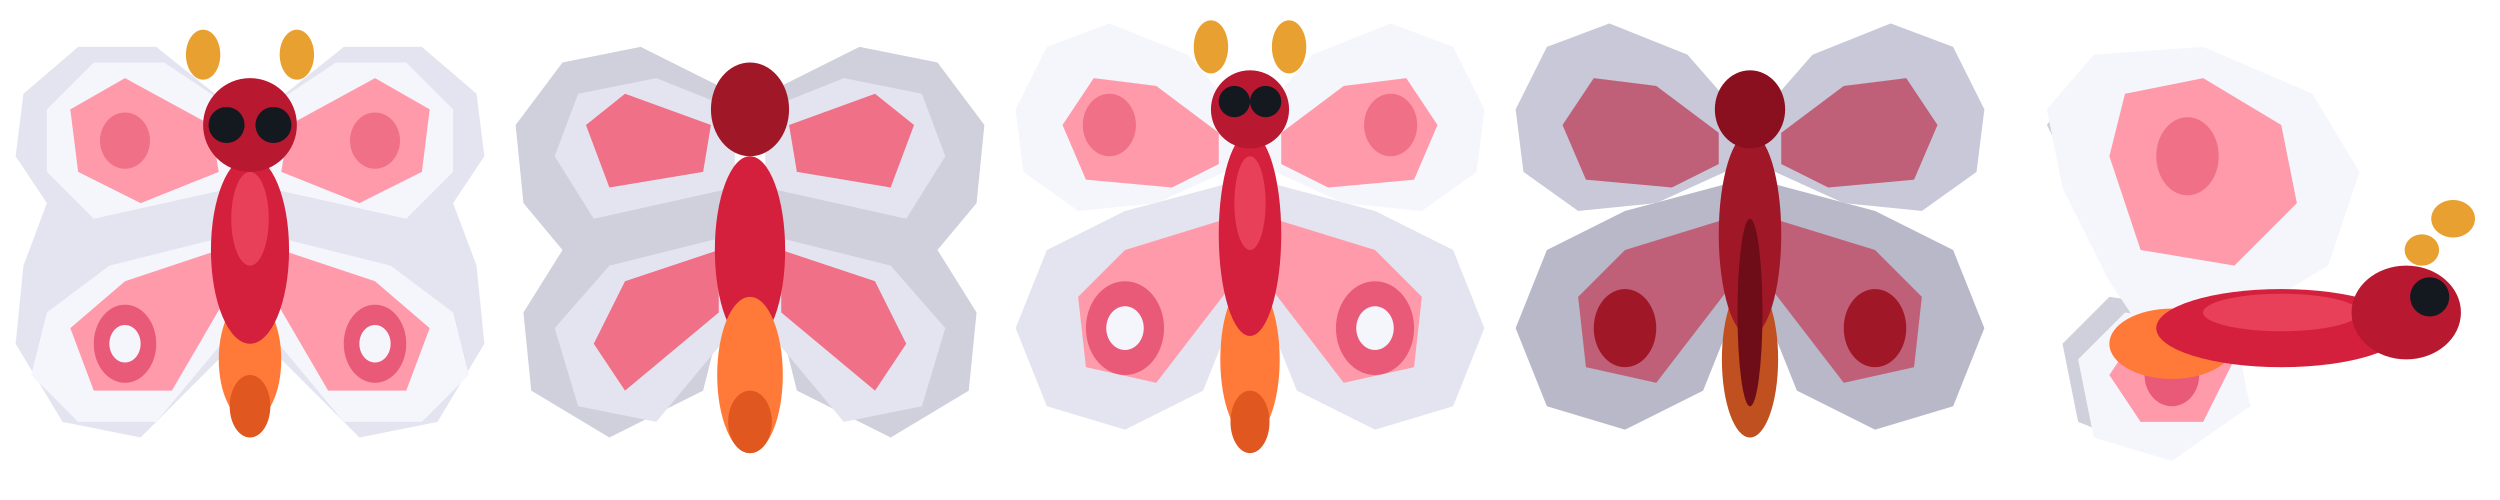
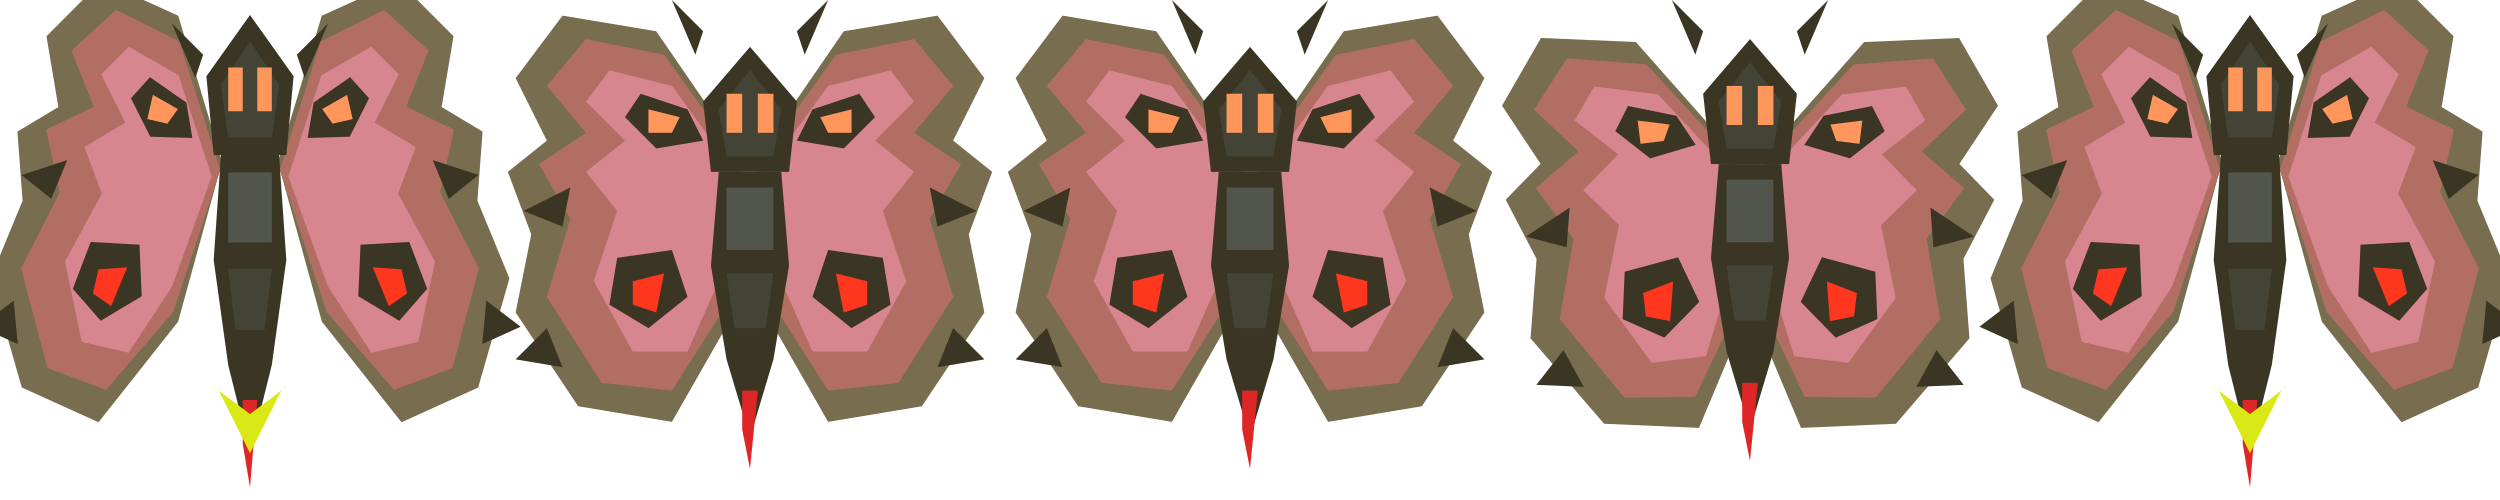
<svg xmlns="http://www.w3.org/2000/svg" viewBox="0 0 320 64">
-   <g transform="translate(0,0)">
-     <polygon points="30,14 20,6 10,6 3,12 2,20 6,26 3,34 2,44 8,54 18,56 28,46 30,32" fill="#E4E4F0" />
-     <polygon points="30,14 21,8 12,8 6,14 6,22 12,28 30,24" fill="#F5F5FC" />
-     <polygon points="30,30 14,34 6,40 4,48 10,54 20,54 30,42" fill="#F5F5FC" />
-     <polygon points="27,16 16,10 9,14 10,22 18,26 28,22" fill="#FF9AAB" />
-     <polygon points="28,32 16,36 9,42 12,50 22,50 29,38" fill="#FF9AAB" />
-     <ellipse cx="16" cy="18" rx="3.2" ry="3.6" fill="#F07088" />
-     <ellipse cx="16" cy="44" rx="4" ry="5" fill="#E85A78" />
-     <ellipse cx="16" cy="44" rx="2" ry="2.4" fill="#F5F5FC" />
-     <polygon points="34,14 44,6 54,6 61,12 62,20 58,26 61,34 62,44 56,54 46,56 36,46 34,32" fill="#E4E4F0" />
-     <polygon points="34,14 43,8 52,8 58,14 58,22 52,28 34,24" fill="#F5F5FC" />
-     <polygon points="34,30 50,34 58,40 60,48 54,54 44,54 34,42" fill="#F5F5FC" />
-     <polygon points="37,16 48,10 55,14 54,22 46,26 36,22" fill="#FF9AAB" />
-     <polygon points="36,32 48,36 55,42 52,50 42,50 35,38" fill="#FF9AAB" />
-     <ellipse cx="48" cy="18" rx="3.2" ry="3.6" fill="#F07088" />
-     <ellipse cx="48" cy="44" rx="4" ry="5" fill="#E85A78" />
-     <ellipse cx="48" cy="44" rx="2" ry="2.4" fill="#F5F5FC" />
-     <ellipse cx="32" cy="46" rx="4" ry="8" fill="#FF7A38" />
-     <ellipse cx="32" cy="52" rx="2.6" ry="4" fill="#E05820" />
-     <ellipse cx="32" cy="32" rx="5" ry="12" fill="#D4203C" />
-     <ellipse cx="32" cy="28" rx="2.4" ry="6" fill="#E84058" />
-     <ellipse cx="32" cy="16" rx="6" ry="6" fill="#B81830" />
-     <circle cx="29" cy="16" r="2.3" fill="#14181F" />
-     <circle cx="35" cy="16" r="2.3" fill="#14181F" />
-     <ellipse cx="26" cy="7" rx="2.2" ry="3.2" fill="#E8A030" />
-     <ellipse cx="38" cy="7" rx="2.2" ry="3.2" fill="#E8A030" />
+   <g>
+     <polygon points="28.43,20.71 22.81,2.01 13.00,-2.43 5.95,4.64 7.47,13.70 2.23,16.84 2.89,25.69 -1.21,35.63 2.79,49.60 12.61,54.05 22.80,41.17" fill="#786D4F" />
+     <polygon points="28.19,21.74 22.95,5.30 14.86,1.26 9.14,6.47 12.00,13.65 5.90,16.60 7.66,24.62 2.70,34.35 6.08,47.10 13.56,49.91 22.18,39.94" fill="#B36E64" />
+     <polygon points="27.10,22.58 22.86,9.63 16.48,5.98 12.95,9.52 16.04,15.68 10.80,18.82 13.04,24.77 8.32,33.48 10.46,43.76 16.47,45.15 22.04,36.64" fill="#D7858E" />
+     <polygon points="23.86,13.13 19.19,9.88 16.76,12.58 19.24,17.50 24.62,17.66" fill="#3A3623" />
+     <polygon points="17.85,31.32 11.61,30.97 9.32,36.97 12.89,41.06 18.14,37.92" fill="#3A3623" />
+     <polygon points="16.28,34.22 12.61,34.47 11.89,37.56 14.23,39.19" fill="#FF371E" />
+     <polygon points="22.76,13.96 19.57,12.14 18.86,15.24 21.43,15.83" fill="#FF975C" />
+     <polygon points="8.61,20.49 2.75,22.40 6.56,25.45" fill="#3A3623" />
+     <polygon points="1.75,38.48 -2.64,41.82 2.27,44.04" fill="#3A3623" />
+     <polygon points="35.57,20.71 41.19,2.01 51.00,-2.43 58.05,4.64 56.53,13.70 61.77,16.84 61.11,25.69 65.21,35.63 61.21,49.60 51.39,54.05 41.20,41.17" fill="#786D4F" />
+     <polygon points="35.81,21.74 41.05,5.30 49.14,1.26 54.86,6.47 52.00,13.65 58.10,16.60 56.34,24.62 61.30,34.35 57.92,47.10 50.44,49.91 41.82,39.94" fill="#B36E64" />
+     <polygon points="36.90,22.58 41.14,9.63 47.52,5.98 51.05,9.52 47.96,15.68 53.20,18.82 50.96,24.77 55.68,33.48 53.54,43.76 47.53,45.15 41.96,36.64" fill="#D7858E" />
+     <polygon points="40.14,13.13 44.81,9.88 47.24,12.58 44.76,17.50 39.38,17.66" fill="#3A3623" />
+     <polygon points="46.15,31.32 52.39,30.97 54.68,36.97 51.11,41.06 45.86,37.92" fill="#3A3623" />
+     <polygon points="47.72,34.22 51.39,34.47 52.11,37.56 49.77,39.19" fill="#FF371E" />
+     <polygon points="41.24,13.96 44.43,12.14 45.14,15.24 42.57,15.83" fill="#FF975C" />
+     <polygon points="55.39,20.49 61.25,22.40 57.44,25.45" fill="#3A3623" />
+     <polygon points="62.25,38.48 66.64,41.82 61.73,44.04" fill="#3A3623" />
+     <polygon points="32.00,1.92 37.58,9.76 36.65,19.84 27.35,19.84 26.42,9.76" fill="#3A3623" />
+     <polygon points="32.00,5.28 35.72,10.88 34.79,17.60 29.21,17.60 28.28,10.88" fill="#444436" />
+     <polygon points="28.28,19.84 35.72,19.84 36.65,33.28 34.79,46.72 32.00,57.92 29.21,46.72 27.35,33.28" fill="#3A3623" />
+     <polygon points="29.21,22.08 34.79,22.08 34.79,31.04 29.21,31.04" fill="#52554C" />
+     <polygon points="29.21,34.40 34.79,34.40 33.86,42.24 30.14,42.24" fill="#444436" />
+     <polygon points="31.07,51.20 32.93,51.20 32.00,62.40 31.07,56.80" fill="#DF2626" />
+     <polygon points="29.21,8.64 31.07,8.64 31.07,14.24 29.21,14.24" fill="#FF975C" />
+     <polygon points="32.93,8.64 34.79,8.64 34.79,14.24 32.93,14.24" fill="#FF975C" />
+     <polygon points="26.00,7.00 22.00,3.00 25.00,10.00" fill="#3A3623" />
+     <polygon points="38.00,7.00 42.00,3.00 39.00,10.00" fill="#3A3623" />
+     <polygon points="32.00,58.00 36.00,50.00 32.00,53.00 28.00,50.00" fill="#DAE816" />
  </g>
-   <g transform="translate(64,0)">
-     <polygon points="30,12 18,6 8,8 2,16 3,26 8,32 3,40 4,50 14,56 26,50 30,34" fill="#D0D0DC" />
-     <polygon points="30,14 20,10 10,12 7,20 12,28 30,24" fill="#E4E4F0" />
-     <polygon points="30,30 14,34 7,42 10,52 20,54 30,42" fill="#E4E4F0" />
-     <polygon points="27,16 16,12 11,16 14,24 26,22" fill="#F07088" />
-     <polygon points="28,32 16,36 12,44 16,50 28,40" fill="#F07088" />
-     <polygon points="34,12 46,6 56,8 62,16 61,26 56,32 61,40 60,50 50,56 38,50 34,34" fill="#D0D0DC" />
-     <polygon points="34,14 44,10 54,12 57,20 52,28 34,24" fill="#E4E4F0" />
-     <polygon points="34,30 50,34 57,42 54,52 44,54 34,42" fill="#E4E4F0" />
-     <polygon points="37,16 48,12 53,16 50,24 38,22" fill="#F07088" />
-     <polygon points="36,32 48,36 52,44 48,50 36,40" fill="#F07088" />
-     <ellipse cx="32" cy="14" rx="5" ry="6" fill="#A01828" />
-     <ellipse cx="32" cy="32" rx="4.5" ry="12" fill="#D4203C" />
-     <ellipse cx="32" cy="48" rx="4.2" ry="10" fill="#FF7A38" />
-     <ellipse cx="32" cy="54" rx="2.8" ry="4" fill="#E05820" />
+   <g>
+     <polygon points="95.00,20.00 84.00,4.00 72.00,2.00 66.00,10.00 70.00,18.00 65.00,22.00 68.00,30.00 66.00,40.00 74.00,52.00 86.00,54.00 94.00,40.00" fill="#786D4F" />
+     <polygon points="95.00,21.00 85.00,7.00 75.00,5.00 70.00,11.00 75.00,17.00 69.00,21.00 73.00,28.00 70.00,38.00 77.00,49.00 86.00,50.00 93.00,39.00" fill="#B36E64" />
+     <polygon points="94.00,22.00 86.00,11.00 78.00,9.00 75.00,13.00 80.00,18.00 75.00,22.00 79.00,27.00 76.00,36.00 81.00,45.00 88.00,45.00 92.00,36.00" fill="#D7858E" />
+     <polygon points="88.00,14.00 82.00,12.00 80.00,15.00 84.00,19.00 90.00,18.00" fill="#3A3623" />
+     <polygon points="86.00,32.00 79.00,33.00 78.00,39.00 83.00,42.00 88.00,38.00" fill="#3A3623" />
+     <polygon points="85.00,35.00 81.00,36.00 81.00,39.00 84.00,40.00" fill="#FF371E" />
+     <polygon points="87.00,15.00 83.00,14.00 83.00,17.00 86.00,17.00" fill="#FF975C" />
+     <polygon points="73.00,24.00 67.00,27.00 72.00,29.00" fill="#3A3623" />
+     <polygon points="70.00,42.00 66.00,46.00 72.00,47.00" fill="#3A3623" />
+     <polygon points="97.00,20.00 108.00,4.00 120.00,2.00 126.00,10.00 122.00,18.00 127.00,22.00 124.00,30.00 126.00,40.00 118.00,52.00 106.00,54.00 98.00,40.00" fill="#786D4F" />
+     <polygon points="97.00,21.00 107.00,7.00 117.00,5.00 122.00,11.00 117.00,17.00 123.00,21.00 119.00,28.00 122.00,38.00 115.00,49.00 106.00,50.00 99.00,39.00" fill="#B36E64" />
+     <polygon points="98.00,22.00 106.00,11.00 114.00,9.00 117.00,13.00 112.00,18.00 117.00,22.00 113.00,27.00 116.00,36.00 111.00,45.00 104.00,45.00 100.00,36.00" fill="#D7858E" />
+     <polygon points="104.00,14.00 110.00,12.00 112.00,15.00 108.00,19.00 102.00,18.00" fill="#3A3623" />
+     <polygon points="106.00,32.00 113.00,33.00 114.00,39.00 109.00,42.00 104.00,38.00" fill="#3A3623" />
+     <polygon points="107.00,35.00 111.00,36.00 111.00,39.00 108.00,40.00" fill="#FF371E" />
+     <polygon points="105.00,15.00 109.00,14.00 109.00,17.00 106.00,17.00" fill="#FF975C" />
+     <polygon points="119.00,24.00 125.00,27.00 120.00,29.00" fill="#3A3623" />
+     <polygon points="122.00,42.00 126.00,46.00 120.00,47.00" fill="#3A3623" />
+     <polygon points="96.00,6.00 102.00,13.00 101.00,22.00 91.00,22.00 90.00,13.00" fill="#3A3623" />
+     <polygon points="96.00,9.00 100.00,14.00 99.00,20.00 93.00,20.00 92.00,14.00" fill="#444436" />
+     <polygon points="92.00,22.00 100.00,22.00 101.00,34.00 99.00,46.00 96.00,56.00 93.00,46.00 91.00,34.00" fill="#3A3623" />
+     <polygon points="93.00,24.00 99.00,24.00 99.00,32.00 93.00,32.00" fill="#52554C" />
+     <polygon points="93.00,35.00 99.00,35.00 98.00,42.00 94.00,42.00" fill="#444436" />
+     <polygon points="95.00,50.00 97.00,50.00 96.00,60.00 95.00,55.00" fill="#DF2626" />
+     <polygon points="93.00,12.00 95.00,12.00 95.00,17.00 93.00,17.00" fill="#FF975C" />
+     <polygon points="97.00,12.00 99.00,12.00 99.00,17.00 97.00,17.00" fill="#FF975C" />
+     <polygon points="90.00,4.00 86.00,0.00 89.00,7.00" fill="#3A3623" />
+     <polygon points="102.00,4.00 106.00,0.00 103.00,7.00" fill="#3A3623" />
  </g>
-   <g transform="translate(128,0)">
-     <polygon points="31,23 16,27 6,32 2,42 6,52 16,55 26,50 32,35" fill="#E4E4F0" />
-     <polygon points="33,23 48,27 58,32 62,42 58,52 48,55 38,50 32,35" fill="#E4E4F0" />
-     <polygon points="29,28 16,32 10,38 11,47 20,49 30,36" fill="#FF9AAB" />
-     <polygon points="35,28 48,32 54,38 53,47 44,49 34,36" fill="#FF9AAB" />
-     <ellipse cx="16" cy="42" rx="5" ry="6" fill="#E85A78" />
-     <ellipse cx="16" cy="42" rx="2.4" ry="2.8" fill="#F5F5FC" />
-     <ellipse cx="48" cy="42" rx="5" ry="6" fill="#E85A78" />
-     <ellipse cx="48" cy="42" rx="2.4" ry="2.8" fill="#F5F5FC" />
-     <polygon points="31,15 24,7 14,3 6,6 2,14 3,22 10,27 20,26 31,21" fill="#F5F5FC" />
-     <polygon points="33,15 40,7 50,3 58,6 62,14 61,22 54,27 44,26 33,21" fill="#F5F5FC" />
-     <polygon points="28,17 20,11 12,10 8,16 11,23 22,24 28,21" fill="#FF9AAB" />
-     <polygon points="36,17 44,11 52,10 56,16 53,23 42,24 36,21" fill="#FF9AAB" />
-     <ellipse cx="14" cy="16" rx="3.4" ry="4" fill="#F07088" />
-     <ellipse cx="50" cy="16" rx="3.4" ry="4" fill="#F07088" />
-     <ellipse cx="32" cy="46" rx="3.8" ry="10" fill="#FF7A38" />
-     <ellipse cx="32" cy="54" rx="2.5" ry="4" fill="#E05820" />
-     <ellipse cx="32" cy="30" rx="4" ry="13" fill="#D4203C" />
-     <ellipse cx="32" cy="26" rx="2" ry="6" fill="#E84058" />
-     <ellipse cx="32" cy="14" rx="5" ry="5" fill="#B81830" />
-     <circle cx="30" cy="13" r="2" fill="#14181F" />
-     <circle cx="34" cy="13" r="2" fill="#14181F" />
-     <ellipse cx="27" cy="6" rx="2.2" ry="3.4" fill="#E8A030" />
-     <ellipse cx="37" cy="6" rx="2.2" ry="3.4" fill="#E8A030" />
+   <g>
+     <polygon points="159.00,20.00 148.00,4.00 136.00,2.00 130.00,10.00 134.00,18.00 129.00,22.00 132.00,30.00 130.00,40.00 138.00,52.00 150.00,54.00 158.00,40.00" fill="#786D4F" />
+     <polygon points="159.00,21.00 149.00,7.00 139.00,5.00 134.00,11.00 139.00,17.00 133.00,21.00 137.00,28.00 134.00,38.00 141.00,49.00 150.00,50.00 157.00,39.00" fill="#B36E64" />
+     <polygon points="158.00,22.00 150.00,11.00 142.00,9.00 139.00,13.00 144.00,18.00 139.00,22.00 143.00,27.00 140.00,36.00 145.00,45.00 152.00,45.00 156.00,36.00" fill="#D7858E" />
+     <polygon points="152.00,14.00 146.00,12.00 144.00,15.00 148.00,19.00 154.00,18.00" fill="#3A3623" />
+     <polygon points="150.00,32.00 143.00,33.00 142.00,39.00 147.00,42.00 152.00,38.00" fill="#3A3623" />
+     <polygon points="149.00,35.00 145.00,36.00 145.00,39.00 148.00,40.00" fill="#FF371E" />
+     <polygon points="151.00,15.00 147.00,14.00 147.00,17.00 150.00,17.00" fill="#FF975C" />
+     <polygon points="137.00,24.00 131.00,27.00 136.00,29.00" fill="#3A3623" />
+     <polygon points="134.00,42.00 130.00,46.00 136.00,47.00" fill="#3A3623" />
+     <polygon points="161.00,20.00 172.00,4.00 184.00,2.00 190.00,10.00 186.00,18.00 191.00,22.00 188.00,30.00 190.00,40.00 182.00,52.00 170.00,54.00 162.00,40.00" fill="#786D4F" />
+     <polygon points="161.00,21.00 171.00,7.00 181.00,5.00 186.00,11.00 181.00,17.00 187.00,21.00 183.00,28.00 186.00,38.00 179.00,49.00 170.00,50.00 163.00,39.00" fill="#B36E64" />
+     <polygon points="162.00,22.00 170.00,11.00 178.00,9.00 181.00,13.00 176.00,18.00 181.00,22.00 177.00,27.00 180.00,36.00 175.00,45.00 168.00,45.00 164.00,36.00" fill="#D7858E" />
+     <polygon points="168.00,14.00 174.00,12.00 176.00,15.00 172.00,19.00 166.00,18.00" fill="#3A3623" />
+     <polygon points="170.00,32.00 177.00,33.00 178.00,39.00 173.00,42.00 168.00,38.00" fill="#3A3623" />
+     <polygon points="171.00,35.00 175.00,36.00 175.00,39.00 172.00,40.00" fill="#FF371E" />
+     <polygon points="169.00,15.00 173.00,14.00 173.00,17.00 170.00,17.00" fill="#FF975C" />
+     <polygon points="183.00,24.00 189.00,27.00 184.00,29.00" fill="#3A3623" />
+     <polygon points="186.00,42.00 190.00,46.00 184.00,47.00" fill="#3A3623" />
+     <polygon points="160.00,6.00 166.00,13.00 165.00,22.00 155.00,22.00 154.00,13.00" fill="#3A3623" />
+     <polygon points="160.00,9.00 164.00,14.00 163.00,20.00 157.00,20.00 156.00,14.00" fill="#444436" />
+     <polygon points="156.00,22.00 164.00,22.00 165.00,34.00 163.00,46.00 160.00,56.00 157.00,46.00 155.00,34.00" fill="#3A3623" />
+     <polygon points="157.00,24.00 163.00,24.00 163.00,32.00 157.00,32.00" fill="#52554C" />
+     <polygon points="157.00,35.00 163.00,35.00 162.00,42.00 158.00,42.00" fill="#444436" />
+     <polygon points="159.00,50.00 161.00,50.00 160.00,60.00 159.00,55.00" fill="#DF2626" />
+     <polygon points="157.00,12.00 159.00,12.00 159.00,17.00 157.00,17.00" fill="#FF975C" />
+     <polygon points="161.00,12.00 163.00,12.00 163.00,17.00 161.00,17.00" fill="#FF975C" />
+     <polygon points="154.00,4.00 150.00,0.00 153.00,7.00" fill="#3A3623" />
+     <polygon points="166.00,4.00 170.00,0.00 167.00,7.00" fill="#3A3623" />
  </g>
-   <g transform="translate(192,0)">
-     <polygon points="31,23 16,27 6,32 2,42 6,52 16,55 26,50 32,35" fill="#B8B8C8" />
-     <polygon points="33,23 48,27 58,32 62,42 58,52 48,55 38,50 32,35" fill="#B8B8C8" />
-     <polygon points="29,28 16,32 10,38 11,47 20,49 30,36" fill="#C06078" />
-     <polygon points="35,28 48,32 54,38 53,47 44,49 34,36" fill="#C06078" />
-     <polygon points="31,15 24,7 14,3 6,6 2,14 3,22 10,27 20,26 31,21" fill="#C8C8D8" />
-     <polygon points="33,15 40,7 50,3 58,6 62,14 61,22 54,27 44,26 33,21" fill="#C8C8D8" />
-     <polygon points="28,17 20,11 12,10 8,16 11,23 22,24 28,21" fill="#C06078" />
-     <polygon points="36,17 44,11 52,10 56,16 53,23 42,24 36,21" fill="#C06078" />
-     <ellipse cx="16" cy="42" rx="4" ry="5" fill="#A01828" />
-     <ellipse cx="48" cy="42" rx="4" ry="5" fill="#A01828" />
-     <ellipse cx="32" cy="46" rx="3.6" ry="10" fill="#C05020" />
-     <ellipse cx="32" cy="30" rx="4" ry="13" fill="#A01828" />
-     <ellipse cx="32" cy="14" rx="4.5" ry="5" fill="#8A1020" />
-     <ellipse cx="32" cy="40" rx="1.6" ry="12" fill="#6E0C18" />
+   <g>
+     <polygon points="222.26,19.92 209.39,5.38 197.24,4.86 192.26,13.53 197.20,20.98 192.73,25.56 196.68,33.14 195.91,43.31 205.32,54.24 217.47,54.77 223.71,39.90" fill="#786D4F" />
+     <polygon points="222.38,20.92 210.75,8.24 200.58,7.47 196.35,14.04 202.04,19.38 196.58,24.08 201.40,30.54 199.64,40.84 207.93,50.90 216.98,50.80 222.59,39.02" fill="#B36E64" />
+     <polygon points="221.51,22.03 212.23,12.09 204.05,11.08 201.56,15.41 207.13,19.77 202.65,24.35 207.23,28.82 205.35,38.12 211.41,46.44 218.36,45.59 221.23,36.17" fill="#D7858E" />
+     <polygon points="214.58,14.82 208.38,13.57 206.76,16.79 211.22,20.27 217.05,18.55" fill="#3A3623" />
+     <polygon points="214.79,32.93 207.96,34.78 207.70,40.85 213.03,43.22 217.51,38.64" fill="#3A3623" />
+     <polygon points="214.16,36.03 210.32,37.51 210.68,40.49 213.78,41.11" fill="#FF371E" />
+     <polygon points="213.71,15.94 209.62,15.43 209.99,18.41 212.96,18.04" fill="#FF975C" />
+     <polygon points="200.91,26.57 195.32,30.28 200.53,31.66" fill="#3A3623" />
+     <polygon points="200.13,44.81 196.65,49.26 202.72,49.52" fill="#3A3623" />
+     <polygon points="225.74,19.92 238.61,5.38 250.76,4.86 255.74,13.53 250.80,20.98 255.27,25.56 251.32,33.14 252.09,43.31 242.68,54.24 230.53,54.77 224.29,39.90" fill="#786D4F" />
+     <polygon points="225.62,20.92 237.25,8.24 247.42,7.47 251.65,14.04 245.96,19.38 251.42,24.08 246.60,30.54 248.36,40.84 240.07,50.90 231.02,50.80 225.41,39.02" fill="#B36E64" />
+     <polygon points="226.49,22.03 235.77,12.09 243.95,11.08 246.44,15.41 240.87,19.77 245.35,24.35 240.77,28.82 242.65,38.12 236.59,46.44 229.64,45.59 226.77,36.17" fill="#D7858E" />
+     <polygon points="233.42,14.82 239.62,13.57 241.24,16.79 236.78,20.27 230.95,18.55" fill="#3A3623" />
+     <polygon points="233.21,32.93 240.04,34.78 240.30,40.85 234.97,43.22 230.49,38.64" fill="#3A3623" />
+     <polygon points="233.84,36.03 237.68,37.51 237.32,40.49 234.22,41.11" fill="#FF371E" />
+     <polygon points="234.29,15.94 238.38,15.43 238.01,18.41 235.04,18.04" fill="#FF975C" />
+     <polygon points="247.09,26.57 252.68,30.28 247.47,31.66" fill="#3A3623" />
+     <polygon points="247.87,44.81 251.35,49.26 245.28,49.52" fill="#3A3623" />
+     <polygon points="224.00,5.00 230.00,12.00 229.00,21.00 219.00,21.00 218.00,12.00" fill="#3A3623" />
+     <polygon points="224.00,8.00 228.00,13.00 227.00,19.00 221.00,19.00 220.00,13.00" fill="#444436" />
+     <polygon points="220.00,21.00 228.00,21.00 229.00,33.00 227.00,45.00 224.00,55.00 221.00,45.00 219.00,33.00" fill="#3A3623" />
+     <polygon points="221.00,23.00 227.00,23.00 227.00,31.00 221.00,31.00" fill="#52554C" />
+     <polygon points="221.00,34.00 227.00,34.00 226.00,41.00 222.00,41.00" fill="#444436" />
+     <polygon points="223.00,49.00 225.00,49.00 224.00,59.00 223.00,54.00" fill="#DF2626" />
+     <polygon points="221.00,11.00 223.00,11.00 223.00,16.00 221.00,16.00" fill="#FF975C" />
+     <polygon points="225.00,11.00 227.00,11.00 227.00,16.00 225.00,16.00" fill="#FF975C" />
+     <polygon points="218.00,4.00 214.00,0.00 217.00,7.00" fill="#3A3623" />
+     <polygon points="230.00,4.00 234.00,0.00 231.00,7.00" fill="#3A3623" />
  </g>
-   <g transform="translate(256,0)">
-     <polygon points="10,24 6,16 12,8 24,8 34,16 30,30 16,34" fill="#D0D0DC" />
-     <polygon points="14,38 8,44 10,54 20,58 32,52 28,40" fill="#D0D0DC" />
-     <polygon points="14,36 8,24 6,14 12,7 26,6 40,12 46,22 42,34 32,40 18,42" fill="#F5F5FC" />
-     <polygon points="16,40 10,46 12,56 22,59 32,52 30,42" fill="#F5F5FC" />
-     <polygon points="18,32 14,20 16,12 26,10 36,16 38,26 30,34" fill="#FF9AAB" />
-     <polygon points="18,42 14,48 18,54 26,54 30,46" fill="#FF9AAB" />
-     <ellipse cx="24" cy="20" rx="4" ry="5" fill="#F07088" />
-     <ellipse cx="22" cy="48" rx="3.5" ry="4" fill="#E85A78" />
-     <ellipse cx="22" cy="44" rx="8" ry="4.5" fill="#FF7A38" />
-     <ellipse cx="36" cy="42" rx="16" ry="5" fill="#D4203C" />
-     <ellipse cx="36" cy="40" rx="10" ry="2.4" fill="#E84058" />
-     <ellipse cx="52" cy="40" rx="7" ry="6" fill="#B81830" />
-     <circle cx="55" cy="38" r="2.5" fill="#14181F" />
-     <ellipse cx="54" cy="32" rx="2.2" ry="2" fill="#E8A030" />
-     <ellipse cx="58" cy="28" rx="2.8" ry="2.4" fill="#E8A030" />
+   <g>
+     <polygon points="284.43,20.71 278.81,2.01 269.00,-2.43 261.95,4.64 263.47,13.70 258.23,16.84 258.89,25.69 254.79,35.63 258.79,49.60 268.61,54.05 278.80,41.17" fill="#786D4F" />
+     <polygon points="284.19,21.74 278.95,5.30 270.86,1.26 265.14,6.47 268.00,13.65 261.90,16.60 263.66,24.62 258.70,34.35 262.08,47.10 269.56,49.91 278.18,39.94" fill="#B36E64" />
+     <polygon points="283.10,22.58 278.86,9.63 272.48,5.98 268.95,9.52 272.04,15.68 266.80,18.82 269.04,24.77 264.32,33.48 266.46,43.76 272.47,45.15 278.04,36.64" fill="#D7858E" />
+     <polygon points="279.86,13.13 275.19,9.88 272.76,12.58 275.24,17.50 280.62,17.66" fill="#3A3623" />
+     <polygon points="273.85,31.32 267.61,30.97 265.32,36.97 268.89,41.06 274.14,37.92" fill="#3A3623" />
+     <polygon points="272.28,34.22 268.61,34.47 267.89,37.56 270.23,39.19" fill="#FF371E" />
+     <polygon points="278.76,13.96 275.57,12.14 274.86,15.24 277.43,15.83" fill="#FF975C" />
+     <polygon points="264.61,20.49 258.75,22.40 262.56,25.45" fill="#3A3623" />
+     <polygon points="257.75,38.48 253.36,41.82 258.27,44.04" fill="#3A3623" />
+     <polygon points="291.57,20.71 297.19,2.01 307.00,-2.43 314.05,4.64 312.53,13.70 317.77,16.84 317.11,25.69 321.21,35.63 317.21,49.60 307.39,54.05 297.20,41.17" fill="#786D4F" />
+     <polygon points="291.81,21.74 297.05,5.30 305.14,1.26 310.86,6.47 308.00,13.65 314.10,16.60 312.34,24.62 317.30,34.35 313.92,47.10 306.44,49.91 297.82,39.94" fill="#B36E64" />
+     <polygon points="292.90,22.58 297.14,9.63 303.52,5.98 307.05,9.52 303.96,15.68 309.20,18.82 306.96,24.77 311.68,33.48 309.54,43.76 303.53,45.15 297.96,36.64" fill="#D7858E" />
+     <polygon points="296.14,13.13 300.81,9.88 303.24,12.58 300.76,17.50 295.38,17.66" fill="#3A3623" />
+     <polygon points="302.15,31.32 308.39,30.97 310.68,36.97 307.11,41.06 301.86,37.92" fill="#3A3623" />
+     <polygon points="303.72,34.22 307.39,34.47 308.11,37.56 305.77,39.19" fill="#FF371E" />
+     <polygon points="297.24,13.96 300.43,12.14 301.14,15.24 298.57,15.83" fill="#FF975C" />
+     <polygon points="311.39,20.49 317.25,22.40 313.44,25.45" fill="#3A3623" />
+     <polygon points="318.25,38.48 322.64,41.82 317.73,44.04" fill="#3A3623" />
+     <polygon points="288.00,1.92 293.58,9.76 292.65,19.84 283.35,19.84 282.42,9.76" fill="#3A3623" />
+     <polygon points="288.00,5.28 291.72,10.88 290.79,17.60 285.21,17.60 284.28,10.88" fill="#444436" />
+     <polygon points="284.28,19.84 291.72,19.84 292.65,33.28 290.79,46.72 288.00,57.92 285.21,46.72 283.35,33.28" fill="#3A3623" />
+     <polygon points="285.21,22.08 290.79,22.08 290.79,31.04 285.21,31.04" fill="#52554C" />
+     <polygon points="285.21,34.40 290.79,34.40 289.86,42.24 286.14,42.24" fill="#444436" />
+     <polygon points="287.07,51.20 288.93,51.20 288.00,62.40 287.07,56.80" fill="#DF2626" />
+     <polygon points="285.21,8.64 287.07,8.64 287.07,14.24 285.21,14.24" fill="#FF975C" />
+     <polygon points="288.93,8.64 290.79,8.64 290.79,14.24 288.93,14.24" fill="#FF975C" />
+     <polygon points="282.00,7.00 278.00,3.00 281.00,10.00" fill="#3A3623" />
+     <polygon points="294.00,7.00 298.00,3.00 295.00,10.00" fill="#3A3623" />
+     <polygon points="288.00,58.00 292.00,50.00 288.00,53.00 284.00,50.00" fill="#DAE816" />
  </g>
</svg>
